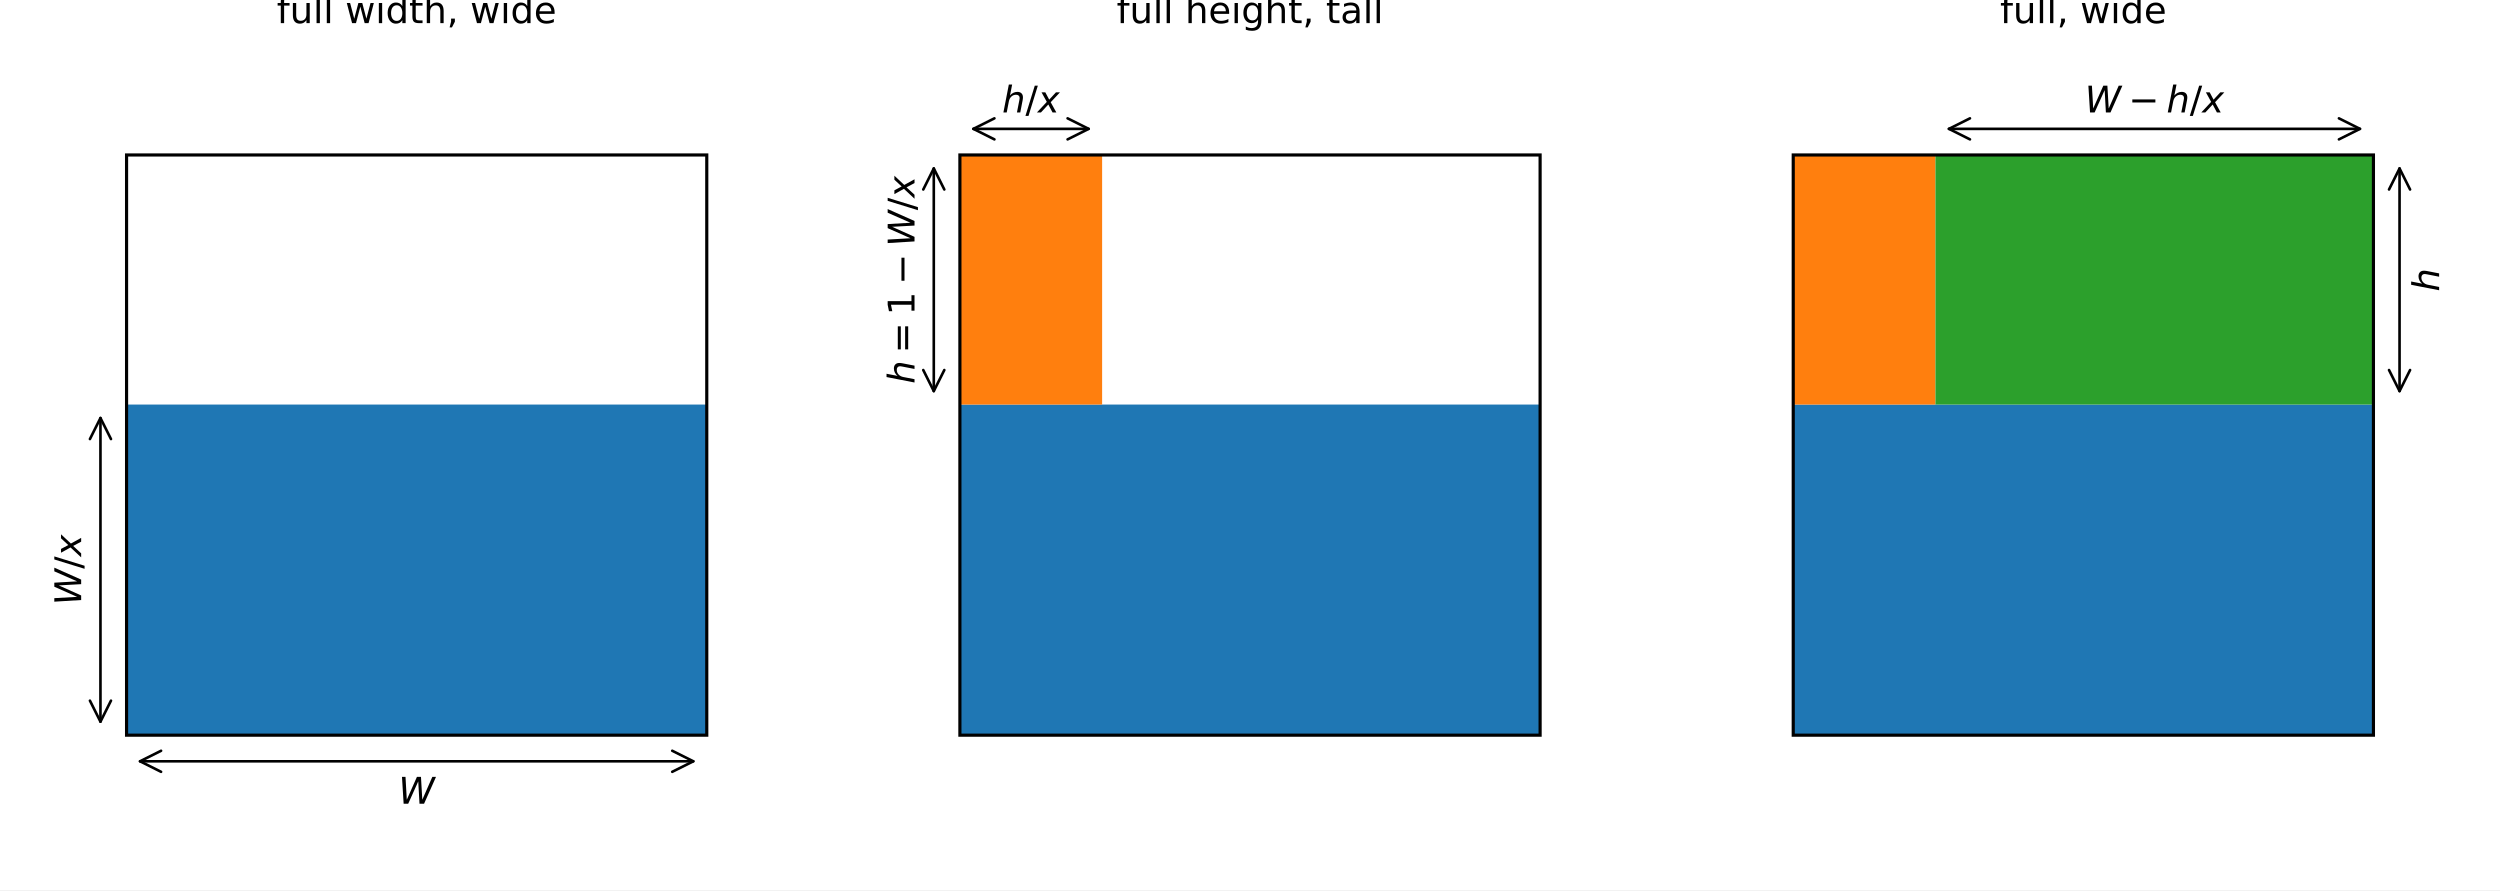
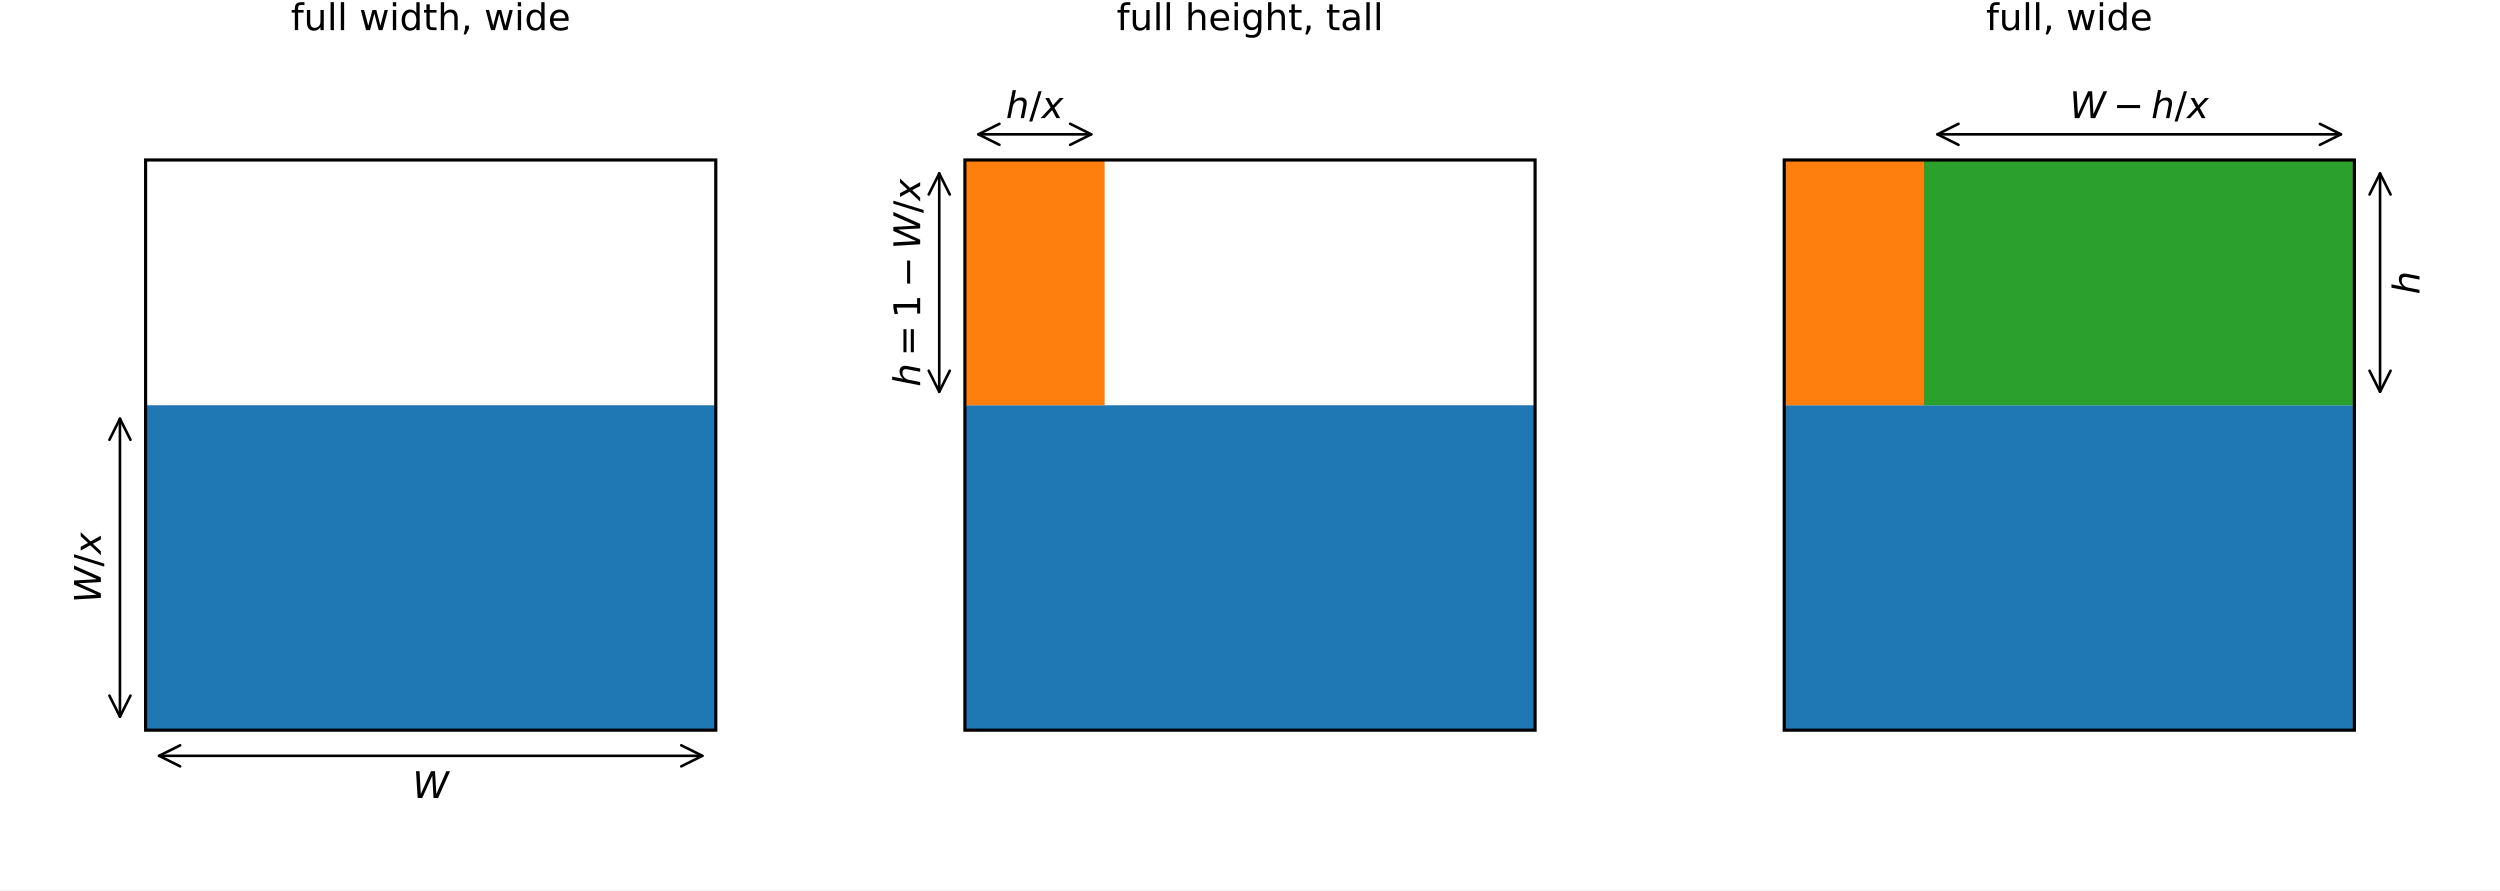
<svg xmlns="http://www.w3.org/2000/svg" xmlns:xlink="http://www.w3.org/1999/xlink" width="475.2pt" height="169.2pt" viewBox="0 0 475.2 169.2" version="1.1">
  <defs>
    <style type="text/css">*{stroke-linejoin: round; stroke-linecap: butt}</style>
  </defs>
  <g id="figure_1">
    <g id="patch_1">
      <path d="M 0 169.2  L 475.2 169.2  L 475.2 0  L 0 0  z " style="fill: #ffffff" />
    </g>
    <g id="axes_1">
      <g id="patch_2">
-         <path d="M 24.057 139.743  L 134.343 139.743  L 134.343 76.898  L 24.057 76.898  z " clip-path="url(#ped05b74fbb)" style="fill: #1f77b4" />
+         <path d="M 27.676 138.79  L 136.057 138.79  L 136.057 77.031  L 27.676 77.031  z " clip-path="url(#p4a5d325fc0)" style="fill: #1f77b4" />
      </g>
      <g id="patch_3">
-         <path d="M 24.057 139.743  L 134.343 139.743  L 134.343 29.457  L 24.057 29.457  L 24.057 139.743  z " clip-path="url(#ped05b74fbb)" style="fill: none; stroke: #000000; stroke-width: 0.6; stroke-linejoin: miter" />
+         <path d="M 27.676 138.79  L 136.057 138.79  L 136.057 30.41  L 27.676 30.41  L 27.676 138.79  z " clip-path="url(#p4a5d325fc0)" style="fill: none; stroke: #000000; stroke-width: 0.6; stroke-linejoin: miter" />
      </g>
      <g id="patch_4">
-         <path d="M 131.781 144.706  Q 79.198 144.706 26.615 144.706  " style="fill: none; stroke: #000000; stroke-width: 0.5; stroke-linecap: round" />
-         <path d="M 127.781 142.706  L 131.781 144.706  L 127.781 146.706  " style="fill: none; stroke: #000000; stroke-width: 0.5; stroke-linecap: round" />
-         <path d="M 30.615 146.706  L 26.615 144.706  L 30.615 142.706  " style="fill: none; stroke: #000000; stroke-width: 0.5; stroke-linecap: round" />
+         <path d="M 133.497 143.668  Q 81.868 143.668 30.238 143.668  " style="fill: none; stroke: #000000; stroke-width: 0.5; stroke-linecap: round" />
+         <path d="M 129.497 141.668  L 133.497 143.668  L 129.497 145.668  " style="fill: none; stroke: #000000; stroke-width: 0.5; stroke-linecap: round" />
+         <path d="M 34.238 145.668  L 30.238 143.668  L 34.238 141.668  " style="fill: none; stroke: #000000; stroke-width: 0.5; stroke-linecap: round" />
      </g>
      <g id="text_1">
-         <g transform="translate(75.735 152.7818) scale(0.07 -0.07)">
+         <g transform="translate(78.40167 151.696) scale(0.07 -0.07)">
          <defs>
            <path id="DejaVuSans-Oblique-57" d="M 616 4666  L 1228 4666  L 1453 697  L 3213 4666  L 3916 4666  L 4147 697  L 5888 4666  L 6528 4666  L 4453 0  L 3659 0  L 3444 3891  L 1697 0  L 903 0  L 616 4666  z " transform="scale(0.015625)" />
          </defs>
          <use xlink:href="#DejaVuSans-Oblique-57" transform="translate(0 0.09375)" />
        </g>
      </g>
      <g id="patch_5">
-         <path d="M 19.094 79.455  Q 19.094 108.319 19.094 137.182  " style="fill: none; stroke: #000000; stroke-width: 0.5; stroke-linecap: round" />
-         <path d="M 17.094 83.455  L 19.094 79.455  L 21.094 83.455  " style="fill: none; stroke: #000000; stroke-width: 0.5; stroke-linecap: round" />
-         <path d="M 21.094 133.182  L 19.094 137.182  L 17.094 133.182  " style="fill: none; stroke: #000000; stroke-width: 0.5; stroke-linecap: round" />
+         <path d="M 22.799 79.591  Q 22.799 107.91 22.799 136.229  " style="fill: none; stroke: #000000; stroke-width: 0.5; stroke-linecap: round" />
+         <path d="M 20.799 83.591  L 22.799 79.591  L 24.799 83.591  " style="fill: none; stroke: #000000; stroke-width: 0.5; stroke-linecap: round" />
+         <path d="M 24.799 132.229  L 22.799 136.229  L 20.799 132.229  " style="fill: none; stroke: #000000; stroke-width: 0.5; stroke-linecap: round" />
      </g>
      <g id="text_2">
-         <g transform="translate(15.43279 115.0402) rotate(-90) scale(0.07 -0.07)">
+         <g transform="translate(19.17565 114.6306) rotate(-90) scale(0.07 -0.07)">
          <defs>
            <path id="DejaVuSans-2f" d="M 1625 4666  L 2156 4666  L 531 -594  L 0 -594  L 1625 4666  z " transform="scale(0.015625)" />
            <path id="DejaVuSans-Oblique-78" d="M 3841 3500  L 2234 1784  L 3219 0  L 2559 0  L 1819 1388  L 531 0  L -166 0  L 1556 1844  L 641 3500  L 1300 3500  L 1972 2234  L 3144 3500  L 3841 3500  z " transform="scale(0.015625)" />
          </defs>
          <use xlink:href="#DejaVuSans-Oblique-57" transform="translate(0 0.09375)" />
          <use xlink:href="#DejaVuSans-2f" transform="translate(98.87695 0.09375)" />
          <use xlink:href="#DejaVuSans-Oblique-78" transform="translate(132.5684 0.09375)" />
        </g>
      </g>
      <g id="text_3">
-         <g transform="translate(52.61094 4.4) scale(0.07 -0.07)">
+         <g transform="translate(55.2776 5.733333) scale(0.07 -0.07)">
          <defs>
            <path id="DejaVuSans-66" d="M 2375 4863  L 2375 4384  L 1825 4384  Q 1516 4384 1395 4259  Q 1275 4134 1275 3809  L 1275 3500  L 2222 3500  L 2222 3053  L 1275 3053  L 1275 0  L 697 0  L 697 3053  L 147 3053  L 147 3500  L 697 3500  L 697 3744  Q 697 4328 969 4595  Q 1241 4863 1831 4863  L 2375 4863  z " transform="scale(0.015625)" />
            <path id="DejaVuSans-75" d="M 544 1381  L 544 3500  L 1119 3500  L 1119 1403  Q 1119 906 1312 657  Q 1506 409 1894 409  Q 2359 409 2629 706  Q 2900 1003 2900 1516  L 2900 3500  L 3475 3500  L 3475 0  L 2900 0  L 2900 538  Q 2691 219 2414 64  Q 2138 -91 1772 -91  Q 1169 -91 856 284  Q 544 659 544 1381  z M 1991 3584  L 1991 3584  z " transform="scale(0.015625)" />
            <path id="DejaVuSans-6c" d="M 603 4863  L 1178 4863  L 1178 0  L 603 0  L 603 4863  z " transform="scale(0.015625)" />
            <path id="DejaVuSans-20" transform="scale(0.015625)" />
            <path id="DejaVuSans-77" d="M 269 3500  L 844 3500  L 1563 769  L 2278 3500  L 2956 3500  L 3675 769  L 4391 3500  L 4966 3500  L 4050 0  L 3372 0  L 2619 2869  L 1863 0  L 1184 0  L 269 3500  z " transform="scale(0.015625)" />
            <path id="DejaVuSans-69" d="M 603 3500  L 1178 3500  L 1178 0  L 603 0  L 603 3500  z M 603 4863  L 1178 4863  L 1178 4134  L 603 4134  L 603 4863  z " transform="scale(0.015625)" />
            <path id="DejaVuSans-64" d="M 2906 2969  L 2906 4863  L 3481 4863  L 3481 0  L 2906 0  L 2906 525  Q 2725 213 2448 61  Q 2172 -91 1784 -91  Q 1150 -91 751 415  Q 353 922 353 1747  Q 353 2572 751 3078  Q 1150 3584 1784 3584  Q 2172 3584 2448 3432  Q 2725 3281 2906 2969  z M 947 1747  Q 947 1113 1208 752  Q 1469 391 1925 391  Q 2381 391 2643 752  Q 2906 1113 2906 1747  Q 2906 2381 2643 2742  Q 2381 3103 1925 3103  Q 1469 3103 1208 2742  Q 947 2381 947 1747  z " transform="scale(0.015625)" />
            <path id="DejaVuSans-74" d="M 1172 4494  L 1172 3500  L 2356 3500  L 2356 3053  L 1172 3053  L 1172 1153  Q 1172 725 1289 603  Q 1406 481 1766 481  L 2356 481  L 2356 0  L 1766 0  Q 1100 0 847 248  Q 594 497 594 1153  L 594 3053  L 172 3053  L 172 3500  L 594 3500  L 594 4494  L 1172 4494  z " transform="scale(0.015625)" />
            <path id="DejaVuSans-68" d="M 3513 2113  L 3513 0  L 2938 0  L 2938 2094  Q 2938 2591 2744 2837  Q 2550 3084 2163 3084  Q 1697 3084 1428 2787  Q 1159 2491 1159 1978  L 1159 0  L 581 0  L 581 4863  L 1159 4863  L 1159 2956  Q 1366 3272 1645 3428  Q 1925 3584 2291 3584  Q 2894 3584 3203 3211  Q 3513 2838 3513 2113  z " transform="scale(0.015625)" />
            <path id="DejaVuSans-2c" d="M 750 794  L 1409 794  L 1409 256  L 897 -744  L 494 -744  L 750 256  L 750 794  z " transform="scale(0.015625)" />
            <path id="DejaVuSans-65" d="M 3597 1894  L 3597 1613  L 953 1613  Q 991 1019 1311 708  Q 1631 397 2203 397  Q 2534 397 2845 478  Q 3156 559 3463 722  L 3463 178  Q 3153 47 2828 -22  Q 2503 -91 2169 -91  Q 1331 -91 842 396  Q 353 884 353 1716  Q 353 2575 817 3079  Q 1281 3584 2069 3584  Q 2775 3584 3186 3129  Q 3597 2675 3597 1894  z M 3022 2063  Q 3016 2534 2758 2815  Q 2500 3097 2075 3097  Q 1594 3097 1305 2825  Q 1016 2553 972 2059  L 3022 2063  z " transform="scale(0.015625)" />
          </defs>
          <use xlink:href="#DejaVuSans-66" />
          <use xlink:href="#DejaVuSans-75" transform="translate(35.20508 0)" />
          <use xlink:href="#DejaVuSans-6c" transform="translate(98.58398 0)" />
          <use xlink:href="#DejaVuSans-6c" transform="translate(126.3672 0)" />
          <use xlink:href="#DejaVuSans-20" transform="translate(154.1504 0)" />
          <use xlink:href="#DejaVuSans-77" transform="translate(185.9375 0)" />
          <use xlink:href="#DejaVuSans-69" transform="translate(267.7246 0)" />
          <use xlink:href="#DejaVuSans-64" transform="translate(295.5078 0)" />
          <use xlink:href="#DejaVuSans-74" transform="translate(358.9844 0)" />
          <use xlink:href="#DejaVuSans-68" transform="translate(398.1934 0)" />
          <use xlink:href="#DejaVuSans-2c" transform="translate(461.5723 0)" />
          <use xlink:href="#DejaVuSans-20" transform="translate(493.3594 0)" />
          <use xlink:href="#DejaVuSans-77" transform="translate(525.1465 0)" />
          <use xlink:href="#DejaVuSans-69" transform="translate(606.9336 0)" />
          <use xlink:href="#DejaVuSans-64" transform="translate(634.7168 0)" />
          <use xlink:href="#DejaVuSans-65" transform="translate(698.1934 0)" />
        </g>
      </g>
    </g>
    <g id="axes_2">
      <g id="patch_6">
-         <path d="M 182.457 139.743  L 292.743 139.743  L 292.743 76.898  L 182.457 76.898  z " clip-path="url(#p0954d41a0d)" style="fill: #1f77b4" />
+         <path d="M 183.41 138.79  L 291.79 138.79  L 291.79 77.031  L 183.41 77.031  z " clip-path="url(#p3c1a8e9b7e)" style="fill: #1f77b4" />
      </g>
      <g id="patch_7">
-         <path d="M 182.457 76.898  L 209.491 76.898  L 209.491 29.457  L 182.457 29.457  z " clip-path="url(#p0954d41a0d)" style="fill: #ff7f0e" />
+         <path d="M 183.41 77.031  L 209.976 77.031  L 209.976 30.41  L 183.41 30.41  z " clip-path="url(#p3c1a8e9b7e)" style="fill: #ff7f0e" />
      </g>
      <g id="patch_8">
-         <path d="M 182.457 139.743  L 292.743 139.743  L 292.743 29.457  L 182.457 29.457  L 182.457 139.743  z " clip-path="url(#p0954d41a0d)" style="fill: none; stroke: #000000; stroke-width: 0.6; stroke-linejoin: miter" />
+         <path d="M 183.41 138.79  L 291.79 138.79  L 291.79 30.41  L 183.41 30.41  L 183.41 138.79  z " clip-path="url(#p3c1a8e9b7e)" style="fill: none; stroke: #000000; stroke-width: 0.6; stroke-linejoin: miter" />
      </g>
      <g id="patch_9">
-         <path d="M 206.929 24.494  Q 195.973 24.494 185.017 24.494  " style="fill: none; stroke: #000000; stroke-width: 0.5; stroke-linecap: round" />
-         <path d="M 202.929 22.494  L 206.929 24.494  L 202.929 26.494  " style="fill: none; stroke: #000000; stroke-width: 0.5; stroke-linecap: round" />
-         <path d="M 189.017 26.494  L 185.017 24.494  L 189.017 22.494  " style="fill: none; stroke: #000000; stroke-width: 0.5; stroke-linecap: round" />
+         <path d="M 207.416 25.532  Q 196.692 25.532 185.969 25.532  " style="fill: none; stroke: #000000; stroke-width: 0.5; stroke-linecap: round" />
+         <path d="M 203.416 23.532  L 207.416 25.532  L 203.416 27.532  " style="fill: none; stroke: #000000; stroke-width: 0.5; stroke-linecap: round" />
+         <path d="M 189.969 27.532  L 185.969 25.532  L 189.969 23.532  " style="fill: none; stroke: #000000; stroke-width: 0.5; stroke-linecap: round" />
      </g>
      <g id="text_4">
-         <g transform="translate(190.4789 21.38422) scale(0.07 -0.07)">
+         <g transform="translate(191.1978 22.45088) scale(0.07 -0.07)">
          <defs>
            <path id="DejaVuSans-Oblique-68" d="M 3566 2113  L 3156 0  L 2578 0  L 2988 2091  Q 3016 2238 3031 2350  Q 3047 2463 3047 2528  Q 3047 2791 2881 2937  Q 2716 3084 2419 3084  Q 1956 3084 1617 2771  Q 1278 2459 1178 1941  L 800 0  L 225 0  L 1172 4863  L 1747 4863  L 1375 2950  Q 1594 3244 1934 3414  Q 2275 3584 2650 3584  Q 3113 3584 3367 3334  Q 3622 3084 3622 2631  Q 3622 2519 3608 2391  Q 3594 2263 3566 2113  z " transform="scale(0.015625)" />
          </defs>
          <use xlink:href="#DejaVuSans-Oblique-68" transform="translate(0 0.015625)" />
          <use xlink:href="#DejaVuSans-2f" transform="translate(63.37891 0.015625)" />
          <use xlink:href="#DejaVuSans-Oblique-78" transform="translate(97.07031 0.015625)" />
        </g>
      </g>
      <g id="patch_10">
-         <path d="M 177.494 32.017  Q 177.494 53.178 177.494 74.339  " style="fill: none; stroke: #000000; stroke-width: 0.5; stroke-linecap: round" />
-         <path d="M 175.494 36.017  L 177.494 32.017  L 179.494 36.017  " style="fill: none; stroke: #000000; stroke-width: 0.5; stroke-linecap: round" />
-         <path d="M 179.494 70.339  L 177.494 74.339  L 175.494 70.339  " style="fill: none; stroke: #000000; stroke-width: 0.5; stroke-linecap: round" />
+         <path d="M 178.532 32.969  Q 178.532 53.719 178.532 74.47  " style="fill: none; stroke: #000000; stroke-width: 0.5; stroke-linecap: round" />
+         <path d="M 176.532 36.969  L 178.532 32.969  L 180.532 36.969  " style="fill: none; stroke: #000000; stroke-width: 0.5; stroke-linecap: round" />
+         <path d="M 180.532 70.47  L 178.532 74.47  L 176.532 70.47  " style="fill: none; stroke: #000000; stroke-width: 0.5; stroke-linecap: round" />
      </g>
      <g id="text_5">
-         <g transform="translate(173.8328 72.95238) rotate(-90) scale(0.07 -0.07)">
+         <g transform="translate(174.909 73.49508) rotate(-90) scale(0.07 -0.07)">
          <defs>
            <path id="DejaVuSans-3d" d="M 678 2906  L 4684 2906  L 4684 2381  L 678 2381  L 678 2906  z M 678 1631  L 4684 1631  L 4684 1100  L 678 1100  L 678 1631  z " transform="scale(0.015625)" />
            <path id="DejaVuSans-31" d="M 794 531  L 1825 531  L 1825 4091  L 703 3866  L 703 4441  L 1819 4666  L 2450 4666  L 2450 531  L 3481 531  L 3481 0  L 794 0  L 794 531  z " transform="scale(0.015625)" />
            <path id="DejaVuSans-2212" d="M 678 2272  L 4684 2272  L 4684 1741  L 678 1741  L 678 2272  z " transform="scale(0.015625)" />
          </defs>
          <use xlink:href="#DejaVuSans-Oblique-68" transform="translate(0 0.015625)" />
          <use xlink:href="#DejaVuSans-3d" transform="translate(82.86133 0.015625)" />
          <use xlink:href="#DejaVuSans-31" transform="translate(186.1328 0.015625)" />
          <use xlink:href="#DejaVuSans-2212" transform="translate(269.2383 0.015625)" />
          <use xlink:href="#DejaVuSans-Oblique-57" transform="translate(372.5098 0.015625)" />
          <use xlink:href="#DejaVuSans-2f" transform="translate(471.3867 0.015625)" />
          <use xlink:href="#DejaVuSans-Oblique-78" transform="translate(505.0781 0.015625)" />
        </g>
      </g>
      <g id="text_6">
-         <g transform="translate(212.2502 4.4) scale(0.07 -0.07)">
+         <g transform="translate(212.2502 5.733333) scale(0.07 -0.07)">
          <defs>
            <path id="DejaVuSans-67" d="M 2906 1791  Q 2906 2416 2648 2759  Q 2391 3103 1925 3103  Q 1463 3103 1205 2759  Q 947 2416 947 1791  Q 947 1169 1205 825  Q 1463 481 1925 481  Q 2391 481 2648 825  Q 2906 1169 2906 1791  z M 3481 434  Q 3481 -459 3084 -895  Q 2688 -1331 1869 -1331  Q 1566 -1331 1297 -1286  Q 1028 -1241 775 -1147  L 775 -588  Q 1028 -725 1275 -790  Q 1522 -856 1778 -856  Q 2344 -856 2625 -561  Q 2906 -266 2906 331  L 2906 616  Q 2728 306 2450 153  Q 2172 0 1784 0  Q 1141 0 747 490  Q 353 981 353 1791  Q 353 2603 747 3093  Q 1141 3584 1784 3584  Q 2172 3584 2450 3431  Q 2728 3278 2906 2969  L 2906 3500  L 3481 3500  L 3481 434  z " transform="scale(0.015625)" />
            <path id="DejaVuSans-61" d="M 2194 1759  Q 1497 1759 1228 1600  Q 959 1441 959 1056  Q 959 750 1161 570  Q 1363 391 1709 391  Q 2188 391 2477 730  Q 2766 1069 2766 1631  L 2766 1759  L 2194 1759  z M 3341 1997  L 3341 0  L 2766 0  L 2766 531  Q 2569 213 2275 61  Q 1981 -91 1556 -91  Q 1019 -91 701 211  Q 384 513 384 1019  Q 384 1609 779 1909  Q 1175 2209 1959 2209  L 2766 2209  L 2766 2266  Q 2766 2663 2505 2880  Q 2244 3097 1772 3097  Q 1472 3097 1187 3025  Q 903 2953 641 2809  L 641 3341  Q 956 3463 1253 3523  Q 1550 3584 1831 3584  Q 2591 3584 2966 3190  Q 3341 2797 3341 1997  z " transform="scale(0.015625)" />
          </defs>
          <use xlink:href="#DejaVuSans-66" />
          <use xlink:href="#DejaVuSans-75" transform="translate(35.20508 0)" />
          <use xlink:href="#DejaVuSans-6c" transform="translate(98.58398 0)" />
          <use xlink:href="#DejaVuSans-6c" transform="translate(126.3672 0)" />
          <use xlink:href="#DejaVuSans-20" transform="translate(154.1504 0)" />
          <use xlink:href="#DejaVuSans-68" transform="translate(185.9375 0)" />
          <use xlink:href="#DejaVuSans-65" transform="translate(249.3164 0)" />
          <use xlink:href="#DejaVuSans-69" transform="translate(310.8398 0)" />
          <use xlink:href="#DejaVuSans-67" transform="translate(338.623 0)" />
          <use xlink:href="#DejaVuSans-68" transform="translate(402.0996 0)" />
          <use xlink:href="#DejaVuSans-74" transform="translate(465.4785 0)" />
          <use xlink:href="#DejaVuSans-2c" transform="translate(504.6875 0)" />
          <use xlink:href="#DejaVuSans-20" transform="translate(536.4746 0)" />
          <use xlink:href="#DejaVuSans-74" transform="translate(568.2617 0)" />
          <use xlink:href="#DejaVuSans-61" transform="translate(607.4707 0)" />
          <use xlink:href="#DejaVuSans-6c" transform="translate(668.75 0)" />
          <use xlink:href="#DejaVuSans-6c" transform="translate(696.5332 0)" />
        </g>
      </g>
    </g>
    <g id="axes_3">
      <g id="patch_11">
-         <path d="M 340.857 139.743  L 451.143 139.743  L 451.143 76.898  L 340.857 76.898  z " clip-path="url(#pa53c411833)" style="fill: #1f77b4" />
+         <path d="M 339.143 138.79  L 447.524 138.79  L 447.524 77.031  L 339.143 77.031  z " clip-path="url(#pbaff631f59)" style="fill: #1f77b4" />
      </g>
      <g id="patch_12">
-         <path d="M 340.857 76.898  L 367.891 76.898  L 367.891 29.457  L 340.857 29.457  z " clip-path="url(#pa53c411833)" style="fill: #ff7f0e" />
+         <path d="M 339.143 77.031  L 365.709 77.031  L 365.709 30.41  L 339.143 30.41  z " clip-path="url(#pbaff631f59)" style="fill: #ff7f0e" />
      </g>
      <g id="patch_13">
-         <path d="M 367.891 76.898  L 451.143 76.898  L 451.143 29.457  L 367.891 29.457  z " clip-path="url(#pa53c411833)" style="fill: #2ca02c" />
+         <path d="M 365.709 77.031  L 447.524 77.031  L 447.524 30.41  L 365.709 30.41  z " clip-path="url(#pbaff631f59)" style="fill: #2ca02c" />
      </g>
      <g id="patch_14">
-         <path d="M 340.857 139.743  L 451.143 139.743  L 451.143 29.457  L 340.857 29.457  L 340.857 139.743  z " clip-path="url(#pa53c411833)" style="fill: none; stroke: #000000; stroke-width: 0.6; stroke-linejoin: miter" />
+         <path d="M 339.143 138.79  L 447.524 138.79  L 447.524 30.41  L 339.143 30.41  L 339.143 138.79  z " clip-path="url(#pbaff631f59)" style="fill: none; stroke: #000000; stroke-width: 0.6; stroke-linejoin: miter" />
      </g>
      <g id="patch_15">
-         <path d="M 448.584 24.494  Q 409.516 24.494 370.448 24.494  " style="fill: none; stroke: #000000; stroke-width: 0.5; stroke-linecap: round" />
-         <path d="M 444.584 22.494  L 448.584 24.494  L 444.584 26.494  " style="fill: none; stroke: #000000; stroke-width: 0.5; stroke-linecap: round" />
-         <path d="M 374.448 26.494  L 370.448 24.494  L 374.448 22.494  " style="fill: none; stroke: #000000; stroke-width: 0.5; stroke-linecap: round" />
+         <path d="M 444.962 25.532  Q 406.616 25.532 368.271 25.532  " style="fill: none; stroke: #000000; stroke-width: 0.5; stroke-linecap: round" />
+         <path d="M 440.962 23.532  L 444.962 25.532  L 440.962 27.532  " style="fill: none; stroke: #000000; stroke-width: 0.5; stroke-linecap: round" />
+         <path d="M 372.271 27.532  L 368.271 25.532  L 372.271 23.532  " style="fill: none; stroke: #000000; stroke-width: 0.5; stroke-linecap: round" />
      </g>
      <g id="text_7">
-         <g transform="translate(396.2867 21.38422) scale(0.07 -0.07)">
+         <g transform="translate(393.3866 22.45088) scale(0.07 -0.07)">
          <use xlink:href="#DejaVuSans-Oblique-57" transform="translate(0 0.015625)" />
          <use xlink:href="#DejaVuSans-2212" transform="translate(118.3594 0.015625)" />
          <use xlink:href="#DejaVuSans-Oblique-68" transform="translate(221.6309 0.015625)" />
          <use xlink:href="#DejaVuSans-2f" transform="translate(285.0098 0.015625)" />
          <use xlink:href="#DejaVuSans-Oblique-78" transform="translate(318.7012 0.015625)" />
        </g>
      </g>
      <g id="patch_16">
-         <path d="M 456.106 32.017  Q 456.106 53.178 456.106 74.339  " style="fill: none; stroke: #000000; stroke-width: 0.5; stroke-linecap: round" />
-         <path d="M 454.106 36.017  L 456.106 32.017  L 458.106 36.017  " style="fill: none; stroke: #000000; stroke-width: 0.5; stroke-linecap: round" />
-         <path d="M 458.106 70.339  L 456.106 74.339  L 454.106 70.339  " style="fill: none; stroke: #000000; stroke-width: 0.5; stroke-linecap: round" />
+         <path d="M 452.401 32.969  Q 452.401 53.719 452.401 74.47  " style="fill: none; stroke: #000000; stroke-width: 0.5; stroke-linecap: round" />
+         <path d="M 450.401 36.969  L 452.401 32.969  L 454.401 36.969  " style="fill: none; stroke: #000000; stroke-width: 0.5; stroke-linecap: round" />
+         <path d="M 454.401 70.47  L 452.401 74.47  L 450.401 70.47  " style="fill: none; stroke: #000000; stroke-width: 0.5; stroke-linecap: round" />
      </g>
      <g id="text_8">
-         <g transform="translate(463.6303 55.41738) rotate(-90) scale(0.07 -0.07)">
+         <g transform="translate(459.8875 55.96008) rotate(-90) scale(0.07 -0.07)">
          <use xlink:href="#DejaVuSans-Oblique-68" transform="translate(0 0.015625)" />
        </g>
      </g>
      <g id="text_9">
-         <g transform="translate(380.1702 4.4) scale(0.07 -0.07)">
+         <g transform="translate(377.5035 5.733333) scale(0.07 -0.07)">
          <use xlink:href="#DejaVuSans-66" />
          <use xlink:href="#DejaVuSans-75" transform="translate(35.20508 0)" />
          <use xlink:href="#DejaVuSans-6c" transform="translate(98.58398 0)" />
          <use xlink:href="#DejaVuSans-6c" transform="translate(126.3672 0)" />
          <use xlink:href="#DejaVuSans-2c" transform="translate(154.1504 0)" />
          <use xlink:href="#DejaVuSans-20" transform="translate(185.9375 0)" />
          <use xlink:href="#DejaVuSans-77" transform="translate(217.7246 0)" />
          <use xlink:href="#DejaVuSans-69" transform="translate(299.5117 0)" />
          <use xlink:href="#DejaVuSans-64" transform="translate(327.2949 0)" />
          <use xlink:href="#DejaVuSans-65" transform="translate(390.7715 0)" />
        </g>
      </g>
    </g>
  </g>
  <defs>
-     <clipPath id="ped05b74fbb">
-       <rect x="2" y="7.4" width="154.4" height="154.4" />
+     <clipPath id="p4a5d325fc0">
+       <rect x="6" y="8.733" width="151.733" height="151.733" />
    </clipPath>
-     <clipPath id="p0954d41a0d">
-       <rect x="160.4" y="7.4" width="154.4" height="154.4" />
+     <clipPath id="p3c1a8e9b7e">
+       <rect x="161.733" y="8.733" width="151.733" height="151.733" />
    </clipPath>
-     <clipPath id="pa53c411833">
-       <rect x="318.8" y="7.4" width="154.4" height="154.4" />
+     <clipPath id="pbaff631f59">
+       <rect x="317.467" y="8.733" width="151.733" height="151.733" />
    </clipPath>
  </defs>
</svg>
